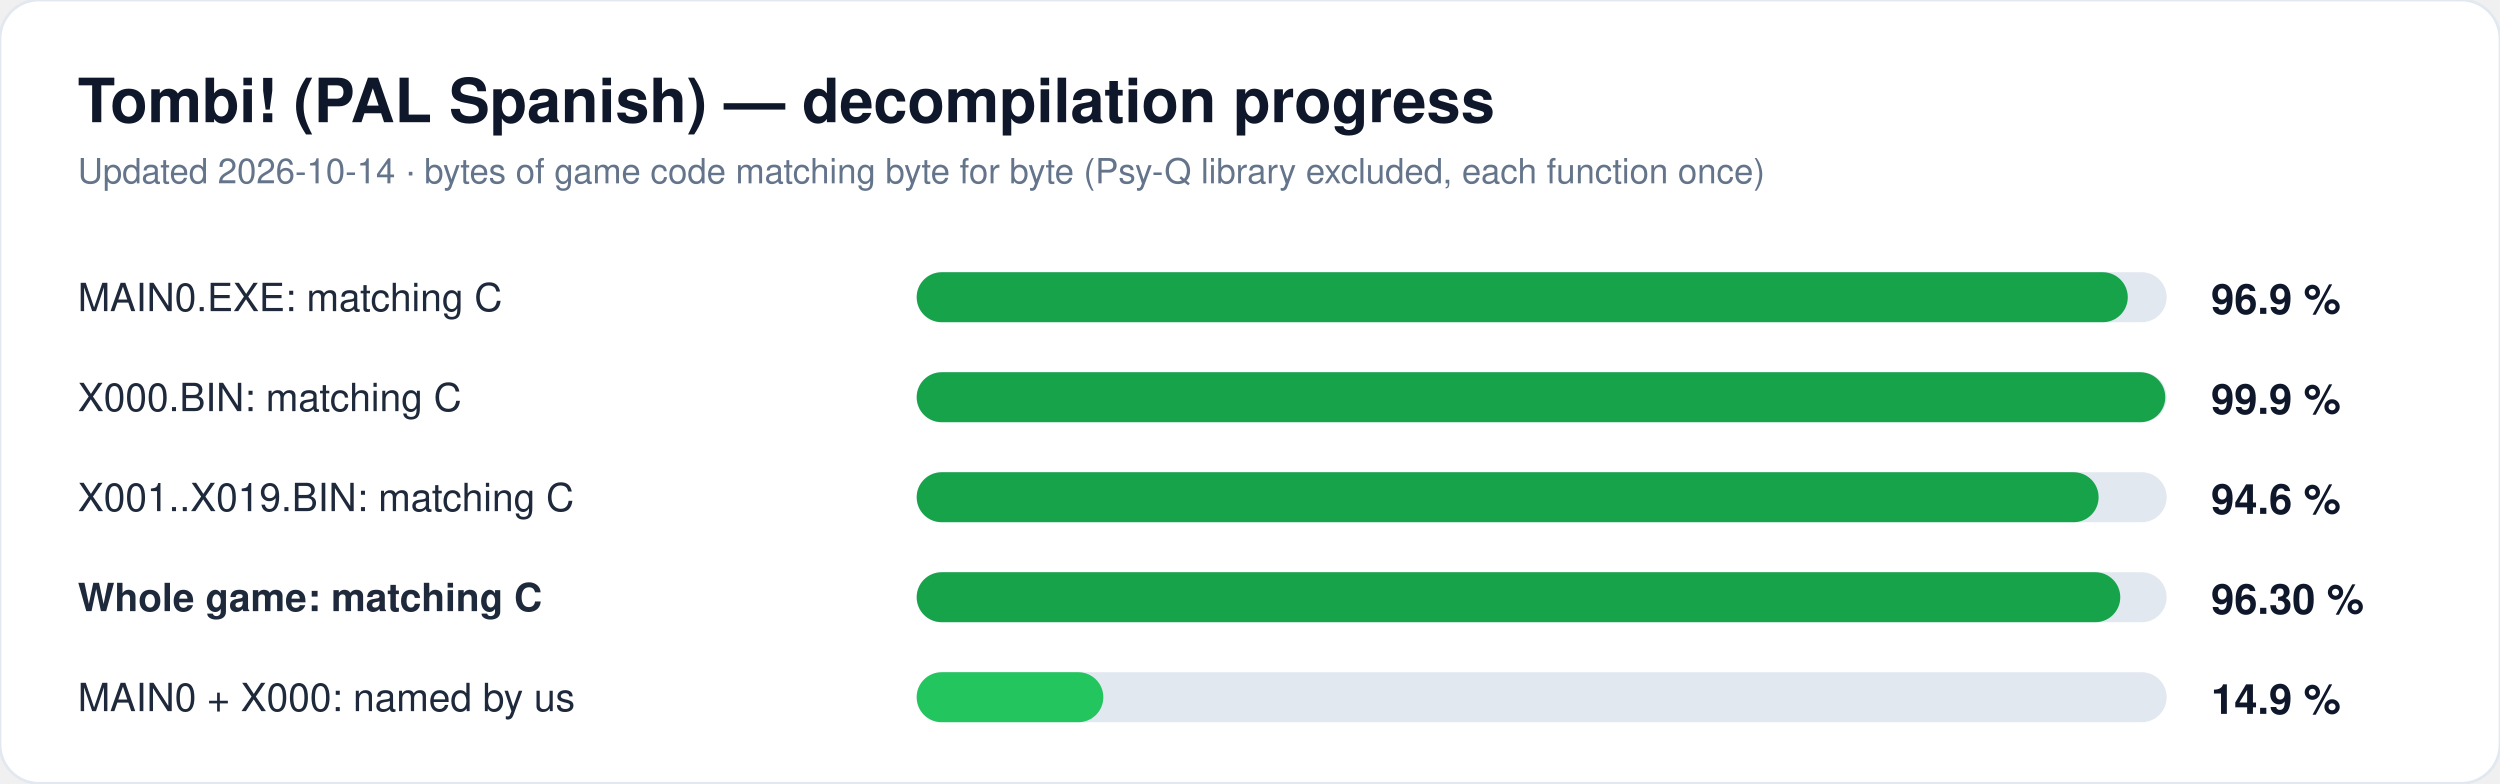
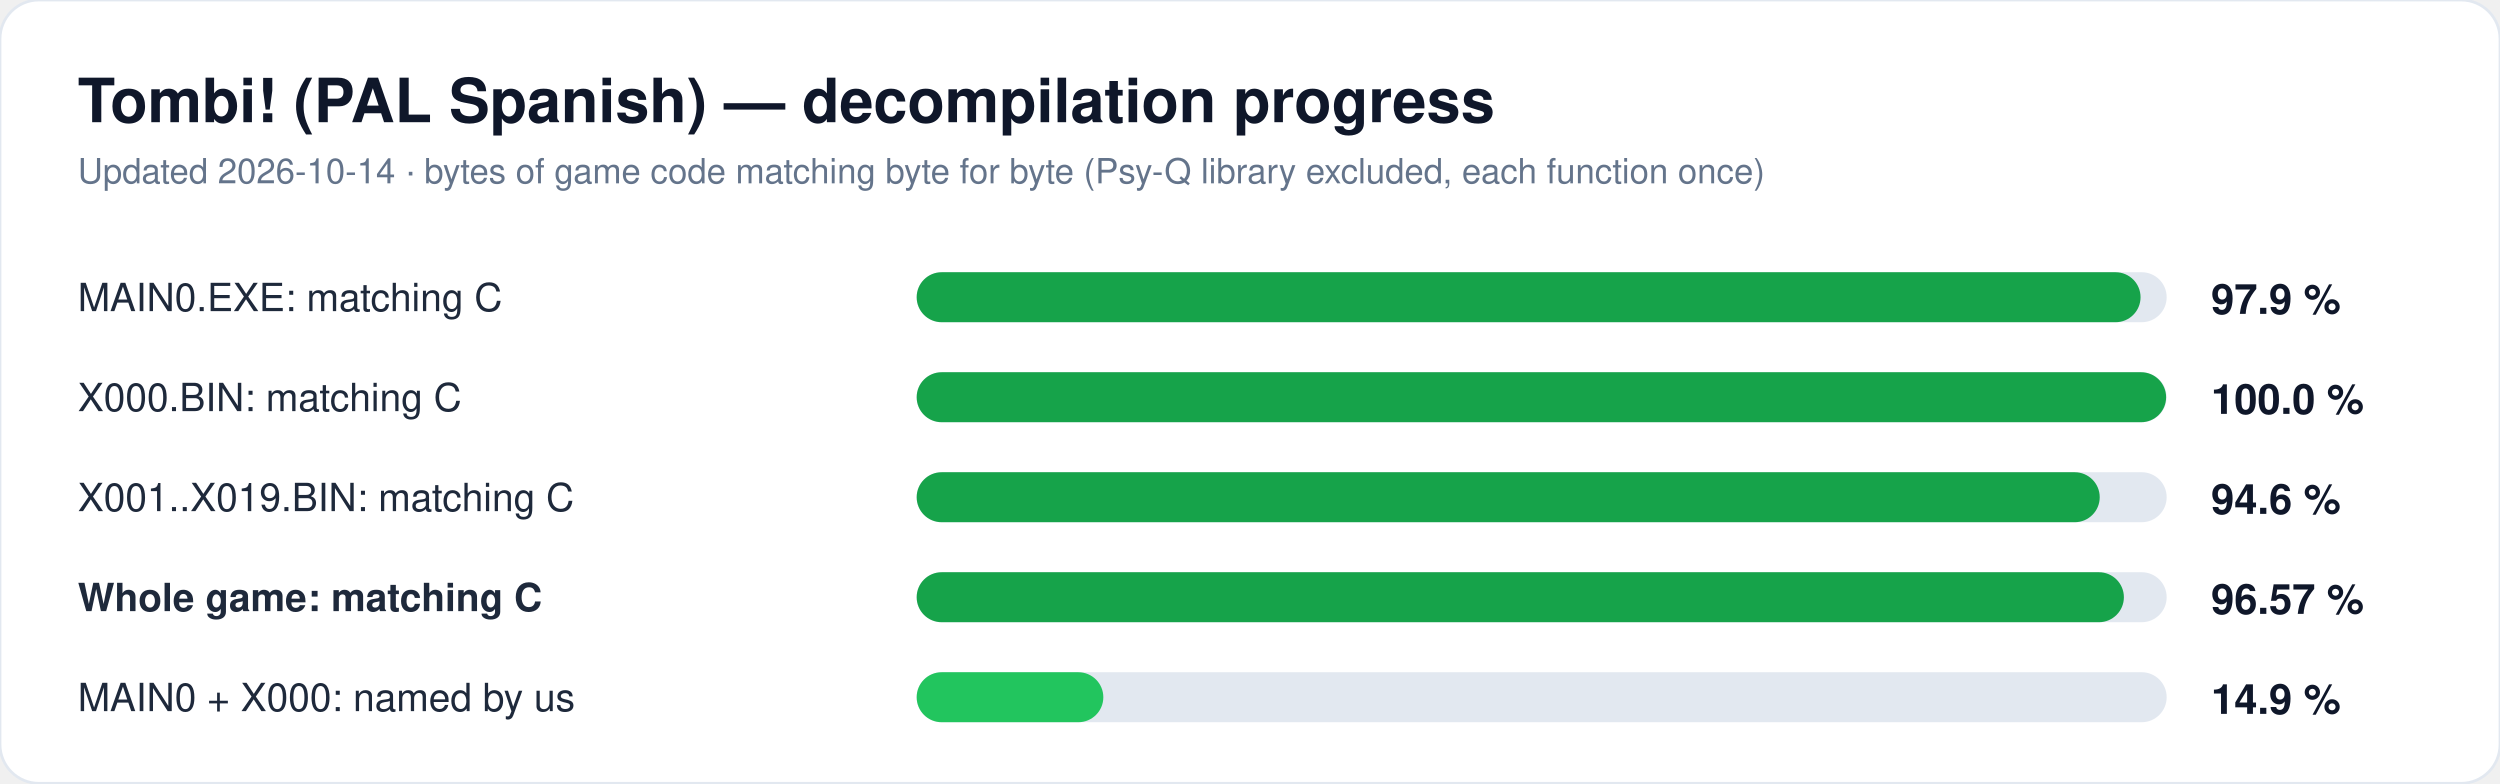
<svg xmlns="http://www.w3.org/2000/svg" width="900" height="282" viewBox="0 0 900 282" role="img" aria-label="Decompilation progress">
  <rect width="900" height="282" rx="14" fill="#ffffff" stroke="#e2e8f0" />
  <text x="28" y="44" font-family="Segoe UI,Helvetica,Arial,sans-serif" font-size="22" font-weight="700" fill="#0f172a">Tombi! (PAL Spanish) — decompilation progress</text>
  <text x="28" y="66" font-family="Segoe UI,Helvetica,Arial,sans-serif" font-size="12.5" fill="#64748b">Updated 2026-10-14 · bytes of game code matching byte for byte (Psy-Q library excluded, each function once)</text>
  <text x="28" y="112" font-family="Segoe UI,Helvetica,Arial,sans-serif" font-size="14" fill="#1e293b">MAIN0.EXE: matching C</text>
  <rect x="330" y="98" width="450" height="18" rx="9" fill="#e2e8f0" />
-   <rect x="330" y="98" width="436.0" height="18" rx="9" fill="#16a34a" />
-   <text x="796" y="113" font-family="Segoe UI,Helvetica,Arial,sans-serif" font-size="15" font-weight="700" fill="#0f172a">96.9 %</text>
+   <rect x="330" y="98" width="440.6" height="18" rx="9" fill="#16a34a" />
+   <text x="796" y="113" font-family="Segoe UI,Helvetica,Arial,sans-serif" font-size="15" font-weight="700" fill="#0f172a">97.9 %</text>
  <text x="28" y="148" font-family="Segoe UI,Helvetica,Arial,sans-serif" font-size="14" fill="#1e293b">X000.BIN: matching C</text>
  <rect x="330" y="134" width="450" height="18" rx="9" fill="#e2e8f0" />
-   <rect x="330" y="134" width="449.5" height="18" rx="9" fill="#16a34a" />
-   <text x="796" y="149" font-family="Segoe UI,Helvetica,Arial,sans-serif" font-size="15" font-weight="700" fill="#0f172a">99.9 %</text>
+   <rect x="330" y="134" width="449.8" height="18" rx="9" fill="#16a34a" />
+   <text x="796" y="149" font-family="Segoe UI,Helvetica,Arial,sans-serif" font-size="15" font-weight="700" fill="#0f172a">100.0 %</text>
  <text x="28" y="184" font-family="Segoe UI,Helvetica,Arial,sans-serif" font-size="14" fill="#1e293b">X001..X019.BIN: matching C</text>
  <rect x="330" y="170" width="450" height="18" rx="9" fill="#e2e8f0" />
-   <rect x="330" y="170" width="425.5" height="18" rx="9" fill="#16a34a" />
+   <rect x="330" y="170" width="425.9" height="18" rx="9" fill="#16a34a" />
  <text x="796" y="185" font-family="Segoe UI,Helvetica,Arial,sans-serif" font-size="15" font-weight="700" fill="#0f172a">94.6 %</text>
  <text x="28" y="220" font-family="Segoe UI,Helvetica,Arial,sans-serif" font-size="14" font-weight="700" fill="#1e293b">Whole game: matching C</text>
  <rect x="330" y="206" width="450" height="18" rx="9" fill="#e2e8f0" />
-   <rect x="330" y="206" width="433.3" height="18" rx="9" fill="#16a34a" />
-   <text x="796" y="221" font-family="Segoe UI,Helvetica,Arial,sans-serif" font-size="15" font-weight="700" fill="#0f172a">96.30 %</text>
+   <rect x="330" y="206" width="434.6" height="18" rx="9" fill="#16a34a" />
+   <text x="796" y="221" font-family="Segoe UI,Helvetica,Arial,sans-serif" font-size="15" font-weight="700" fill="#0f172a">96.57 %</text>
  <text x="28" y="256" font-family="Segoe UI,Helvetica,Arial,sans-serif" font-size="14" fill="#1e293b">MAIN0 + X000: named by us</text>
  <rect x="330" y="242" width="450" height="18" rx="9" fill="#e2e8f0" />
  <rect x="330" y="242" width="67.2" height="18" rx="9" fill="#22c55e" />
  <text x="796" y="257" font-family="Segoe UI,Helvetica,Arial,sans-serif" font-size="15" font-weight="700" fill="#0f172a">14.9 %</text>
</svg>
